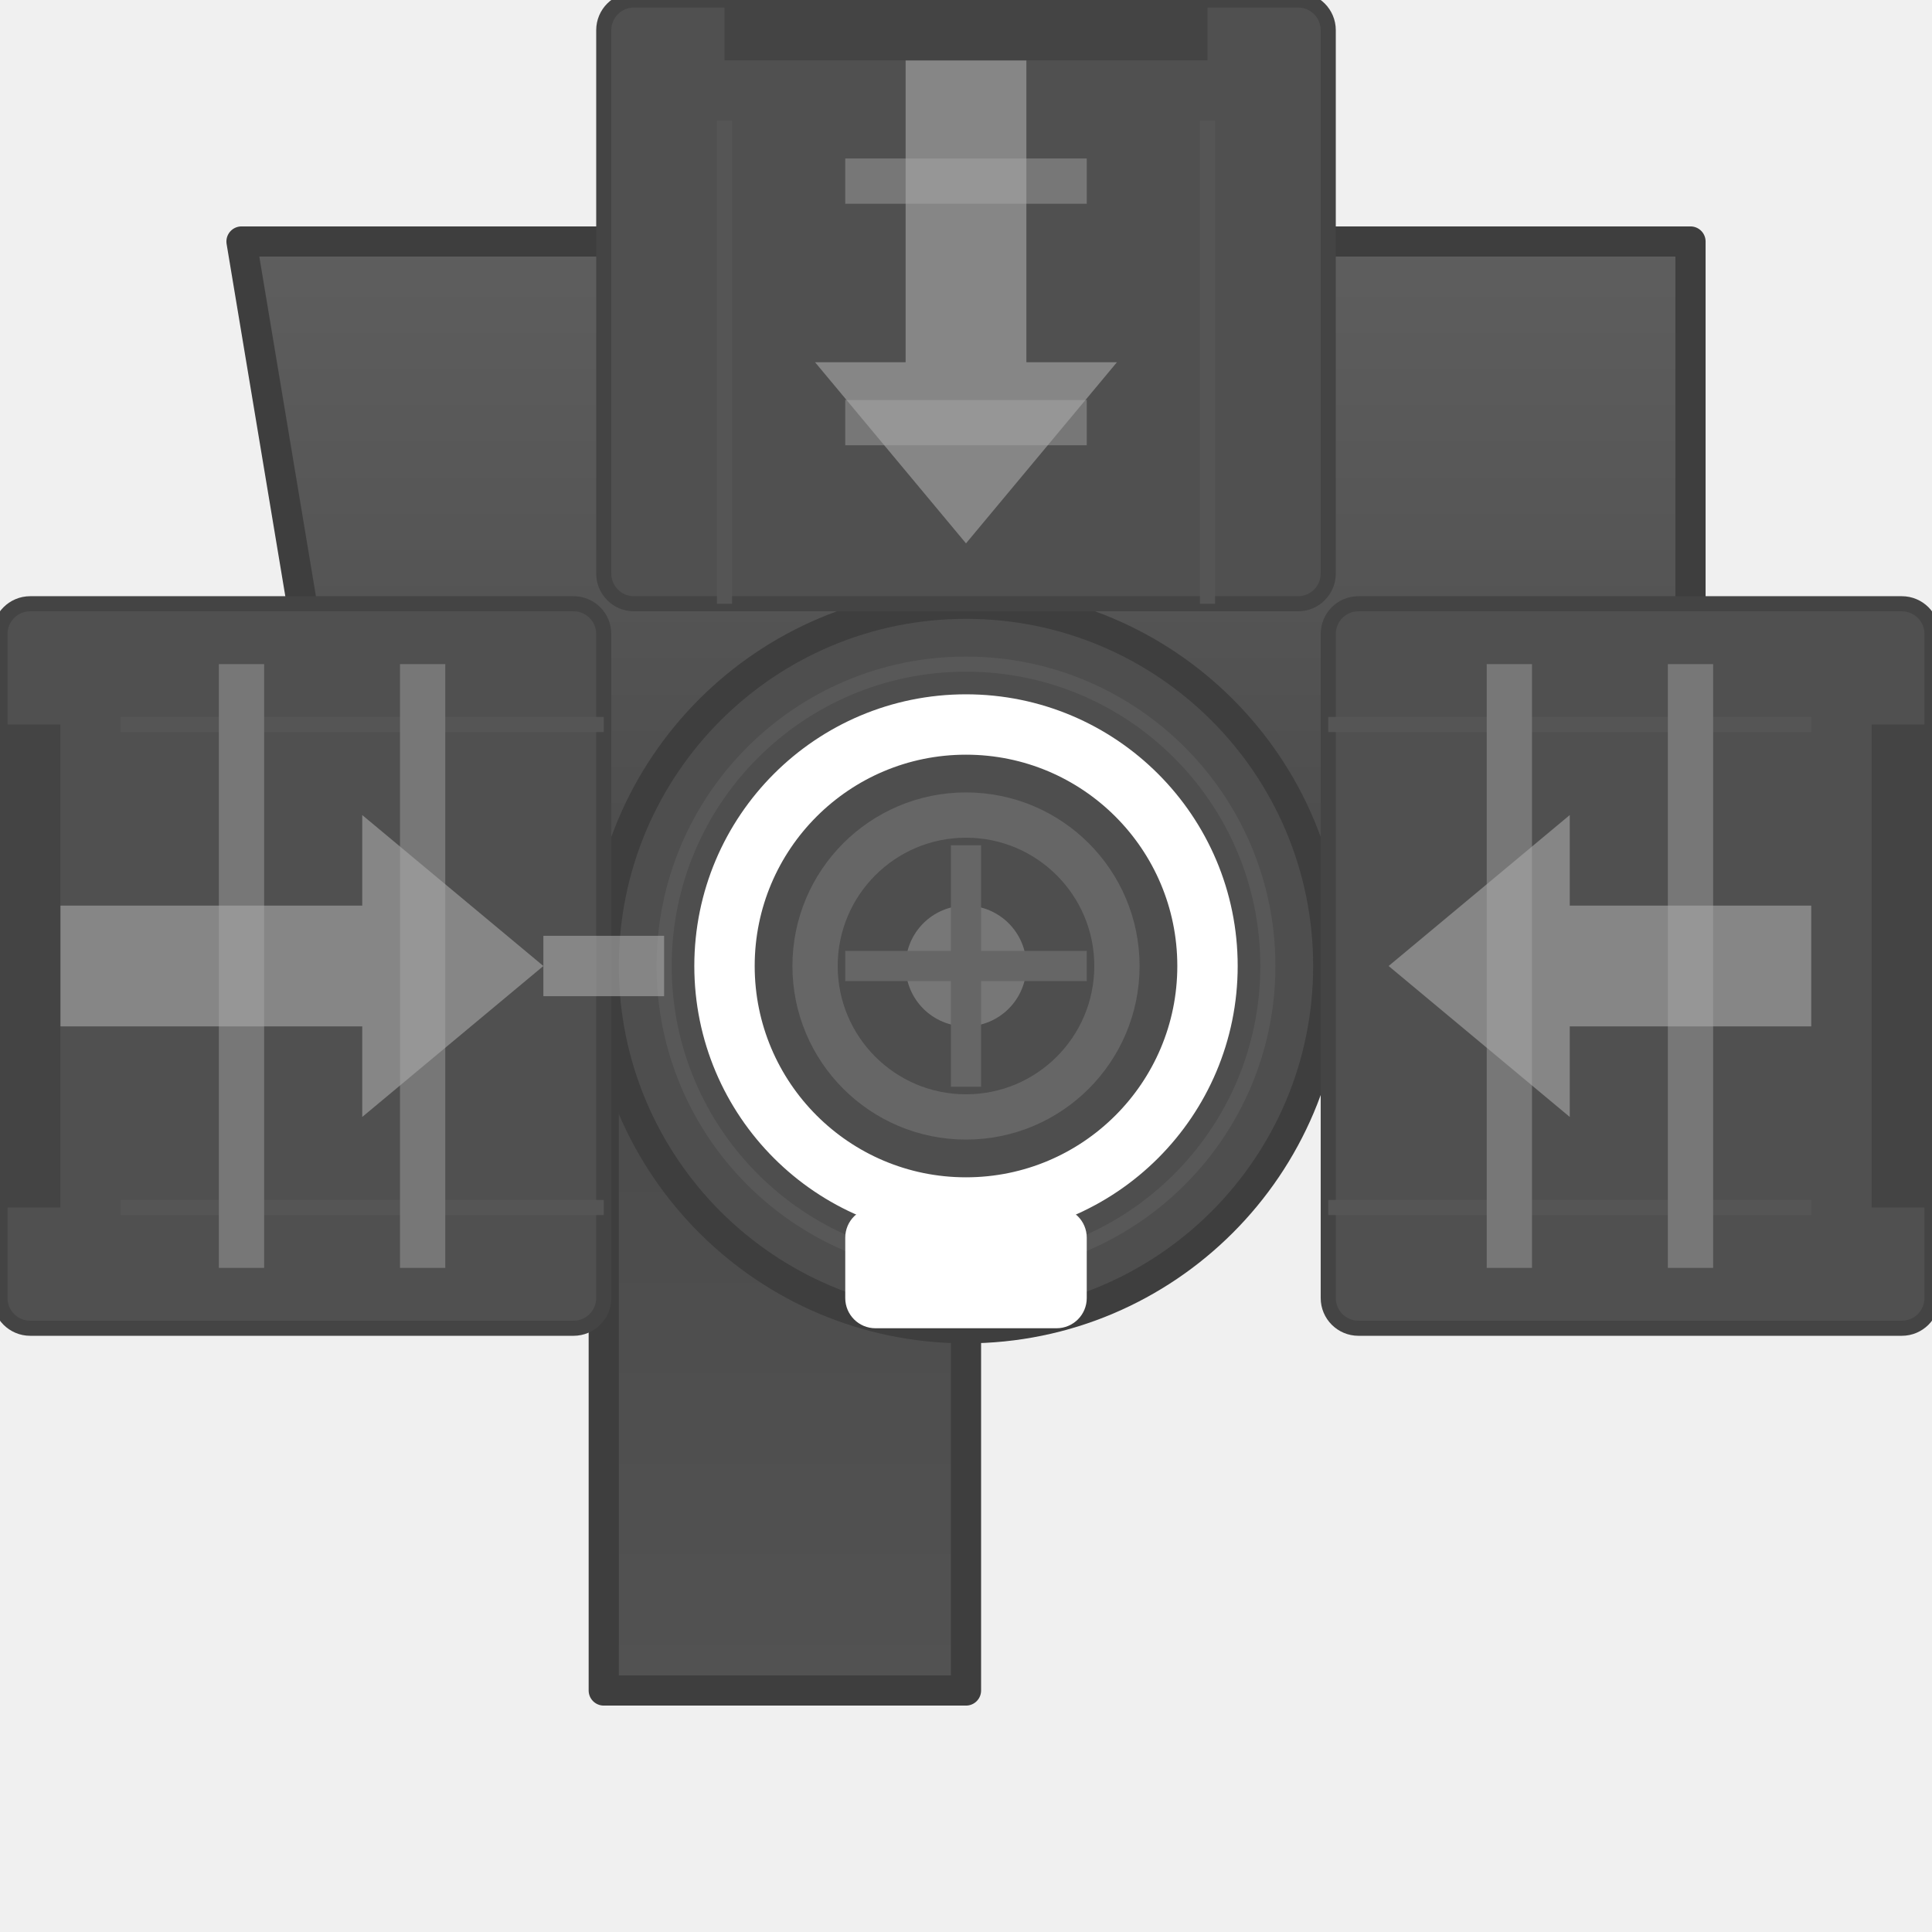
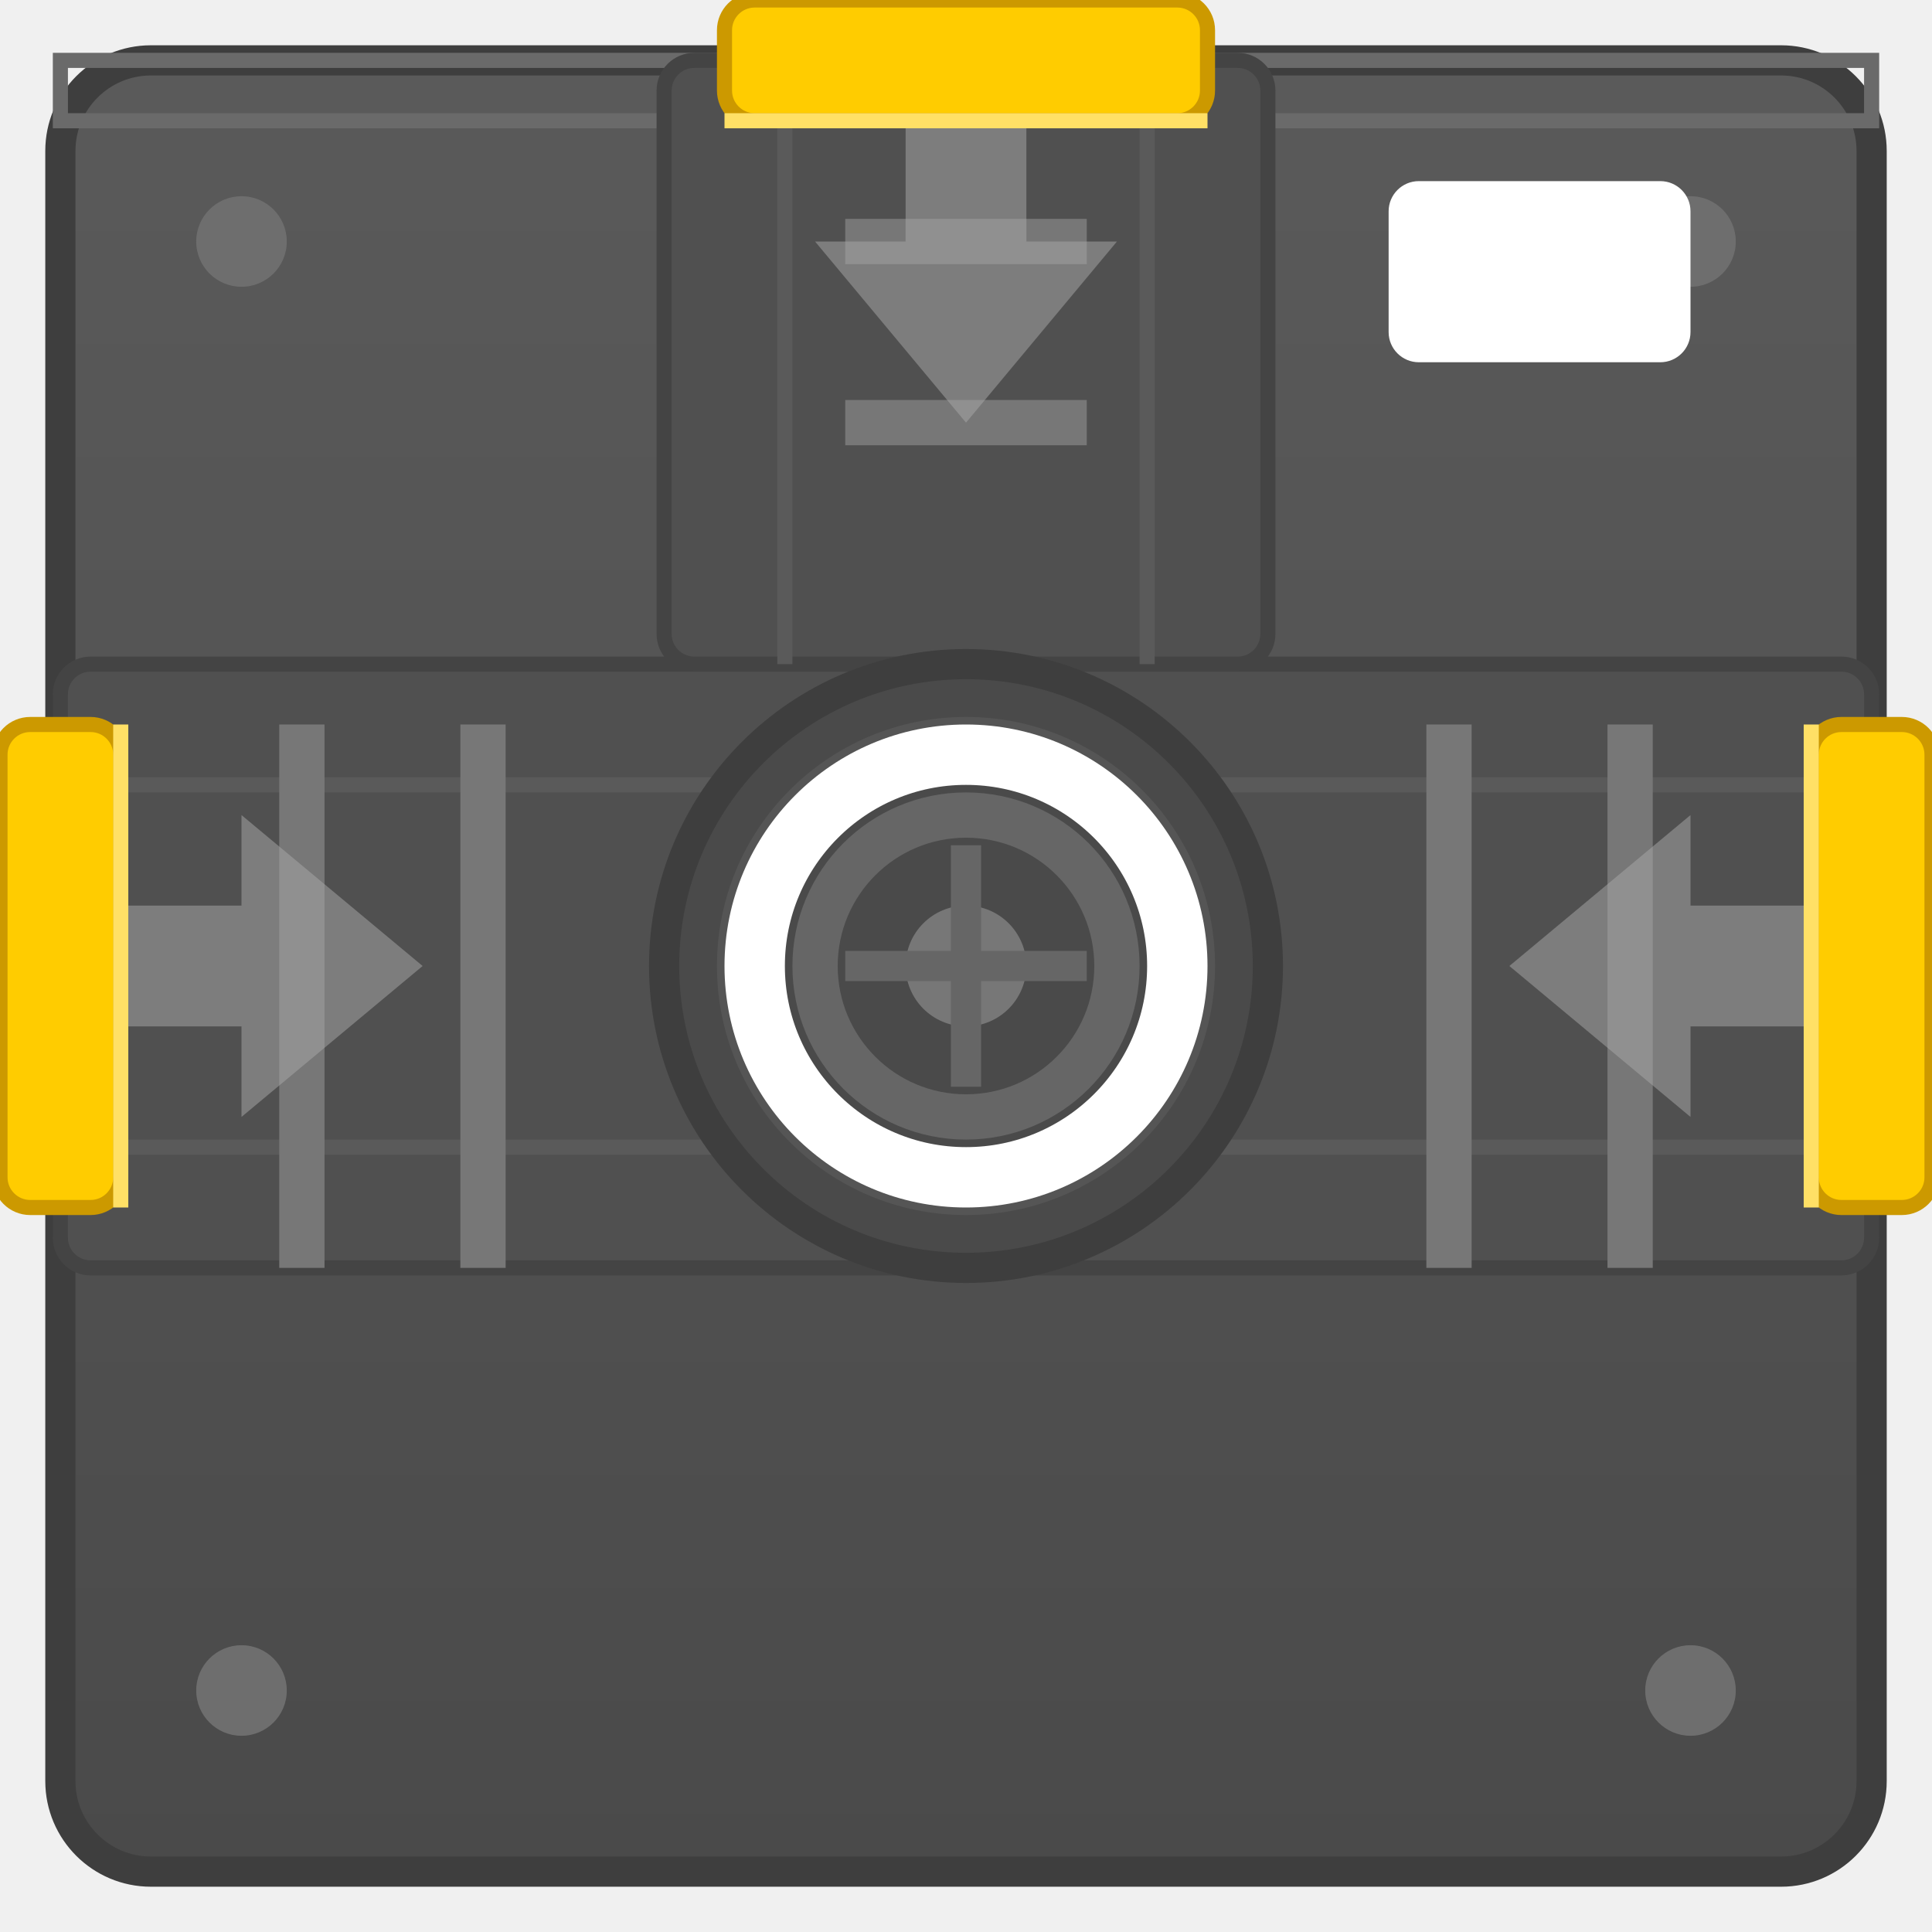
<svg xmlns="http://www.w3.org/2000/svg" viewBox="0 0 64 64" width="64" height="64">
  <defs>
-     <linearGradient id="beltBg" x1="0" y1="0" x2="0" y2="1">
-       <stop offset="0%" stop-color="#5e5e5e" />
-       <stop offset="50%" stop-color="#4a4a4a" />
-       <stop offset="100%" stop-color="#525252" />
+     <linearGradient id="bodyGrad" x1="0" y1="0" x2="0" y2="1">
+       <stop offset="0%" stop-color="#5a5a5a" />
+       <stop offset="100%" stop-color="#4a4a4a" />
    </linearGradient>
  </defs>
  <g id="base">
-     <path d="M 10 20 L 8 8 L 56 8 L 56 20 Q 56 32 48 32 L 32 32 L 32 56 L 20 56 L 20 32 L 8 32 Z" fill="url(#beltBg)" stroke="#3e3e3e" stroke-width="1" stroke-linejoin="round" />
-     <circle cx="32" cy="32" r="12" fill="#4e4e4e" stroke="#3e3e3e" stroke-width="1" />
-     <circle cx="32" cy="32" r="10" fill="none" stroke="#585858" stroke-width="0.5" />
-     <rect x="0" y="20" width="20" height="24" rx="1" fill="#505050" stroke="#444" stroke-width="0.5" />
-     <line x1="4" y1="24" x2="20" y2="24" stroke="#555" stroke-width="0.5" />
-     <line x1="4" y1="40" x2="20" y2="40" stroke="#555" stroke-width="0.5" />
-     <rect x="44" y="20" width="20" height="24" rx="1" fill="#505050" stroke="#444" stroke-width="0.5" />
-     <line x1="44" y1="24" x2="60" y2="24" stroke="#555" stroke-width="0.5" />
-     <line x1="44" y1="40" x2="60" y2="40" stroke="#555" stroke-width="0.5" />
-     <rect x="20" y="0" width="24" height="20" rx="1" fill="#505050" stroke="#444" stroke-width="0.5" />
-     <line x1="24" y1="4" x2="24" y2="20" stroke="#555" stroke-width="0.5" />
-     <line x1="40" y1="4" x2="40" y2="20" stroke="#555" stroke-width="0.5" />
-     <line x1="8" y1="22" x2="8" y2="42" stroke="#777" stroke-width="1.5" />
-     <line x1="14" y1="22" x2="14" y2="42" stroke="#777" stroke-width="1.5" />
-     <line x1="50" y1="22" x2="50" y2="42" stroke="#777" stroke-width="1.5" />
-     <line x1="56" y1="22" x2="56" y2="42" stroke="#777" stroke-width="1.5" />
-     <line x1="28" y1="6" x2="36" y2="6" stroke="#777" stroke-width="1.5" />
-     <line x1="28" y1="14" x2="36" y2="14" stroke="#777" stroke-width="1.5" />
-     <polygon points="18,32 12,27 12,30 2,30 2,34 12,34 12,37" fill="#aaa" opacity="0.6" />
-     <line x1="18" y1="32" x2="22" y2="32" stroke="#aaa" stroke-width="2" opacity="0.6" />
-     <polygon points="46,32 52,27 52,30 60,30 60,34 52,34 52,37" fill="#aaa" opacity="0.6" />
-     <polygon points="32,18 27,12 30,12 30,2 34,2 34,12 37,12" fill="#aaa" opacity="0.6" />
-     <circle cx="32" cy="32" r="5" fill="none" stroke="#666" stroke-width="1.5" />
-     <circle cx="32" cy="32" r="2" fill="#777" />
-     <line x1="28" y1="32" x2="36" y2="32" stroke="#666" stroke-width="1" />
-     <line x1="32" y1="28" x2="32" y2="36" stroke="#666" stroke-width="1" />
-     <rect x="0" y="24" width="2" height="16" fill="#444" />
-     <rect x="62" y="24" width="2" height="16" fill="#444" />
-     <rect x="24" y="0" width="16" height="2" fill="#444" />
+     <rect x="2" y="2" width="60" height="60" rx="3" fill="url(#bodyGrad)" stroke="#3e3e3e" stroke-width="1" />
+     <rect x="2" y="2" width="60" height="2" fill="none" stroke="#6a6a6a" stroke-width="0.5" />
+     <rect x="2" y="22" width="60" height="20" rx="1" fill="#505050" stroke="#444444" stroke-width="0.5" />
+     <rect x="22" y="2" width="20" height="20" rx="1" fill="#505050" stroke="#444444" stroke-width="0.5" />
+     <line x1="2" y1="26" x2="62" y2="26" stroke="#5a5a5a" stroke-width="0.5" />
+     <line x1="2" y1="38" x2="62" y2="38" stroke="#5a5a5a" stroke-width="0.5" />
+     <line x1="26" y1="2" x2="26" y2="22" stroke="#5a5a5a" stroke-width="0.5" />
+     <line x1="38" y1="2" x2="38" y2="22" stroke="#5a5a5a" stroke-width="0.5" />
+     <circle cx="32" cy="32" r="10" fill="#4a4a4a" stroke="#3e3e3e" stroke-width="1" />
+     <circle cx="32" cy="32" r="8" fill="none" stroke="#555555" stroke-width="0.5" />
+     <circle cx="32" cy="32" r="5" fill="none" stroke="#666666" stroke-width="1.5" />
+     <circle cx="32" cy="32" r="2" fill="#777777" />
+     <line x1="28" y1="32" x2="36" y2="32" stroke="#666666" stroke-width="1" />
+     <line x1="32" y1="28" x2="32" y2="36" stroke="#666666" stroke-width="1" />
+     <line x1="10" y1="24" x2="10" y2="42" stroke="#777777" stroke-width="1.5" />
+     <line x1="16" y1="24" x2="16" y2="42" stroke="#777777" stroke-width="1.5" />
+     <line x1="48" y1="24" x2="48" y2="42" stroke="#777777" stroke-width="1.5" />
+     <line x1="54" y1="24" x2="54" y2="42" stroke="#777777" stroke-width="1.5" />
+     <line x1="28" y1="8" x2="36" y2="8" stroke="#777777" stroke-width="1.5" />
+     <line x1="28" y1="14" x2="36" y2="14" stroke="#777777" stroke-width="1.5" />
+     <polygon points="14,32 8,27 8,30 2,30 2,34 8,34 8,37" fill="#aaa" opacity="0.5" />
+     <polygon points="50,32 56,27 56,30 62,30 62,34 56,34 56,37" fill="#aaa" opacity="0.5" />
+     <polygon points="32,14 27,8 30,8 30,2 34,2 34,8 37,8" fill="#aaa" opacity="0.5" />
+     <circle cx="8" cy="8" r="1.5" fill="#6e6e6e" />
+     <circle cx="56" cy="8" r="1.5" fill="#6e6e6e" />
+     <circle cx="8" cy="56" r="1.5" fill="#6e6e6e" />
+     <circle cx="56" cy="56" r="1.5" fill="#6e6e6e" />
+     <rect x="0" y="24" width="4" height="16" rx="1" fill="#ffcc00" stroke="#cc9900" stroke-width="0.5" />
+     <line x1="4" y1="24" x2="4" y2="40" stroke="#ffe066" stroke-width="0.5" />
+     <rect x="60" y="24" width="4" height="16" rx="1" fill="#ffcc00" stroke="#cc9900" stroke-width="0.5" />
+     <line x1="60" y1="24" x2="60" y2="40" stroke="#ffe066" stroke-width="0.5" />
+     <rect x="24" y="0" width="16" height="4" rx="1" fill="#ffcc00" stroke="#cc9900" stroke-width="0.5" />
+     <line x1="24" y1="4" x2="40" y2="4" stroke="#ffe066" stroke-width="0.5" />
  </g>
  <g id="owner_color">
-     <circle cx="32" cy="32" r="8" fill="none" stroke="white" stroke-width="2" />
+     <circle cx="32" cy="32" r="7" fill="none" stroke="white" stroke-width="2" />
  </g>
  <g id="level_color">
-     <rect x="28" y="40" width="8" height="4" rx="1" fill="white" />
+     <rect x="46" y="6" width="10" height="6" rx="1" fill="white" />
  </g>
</svg>
